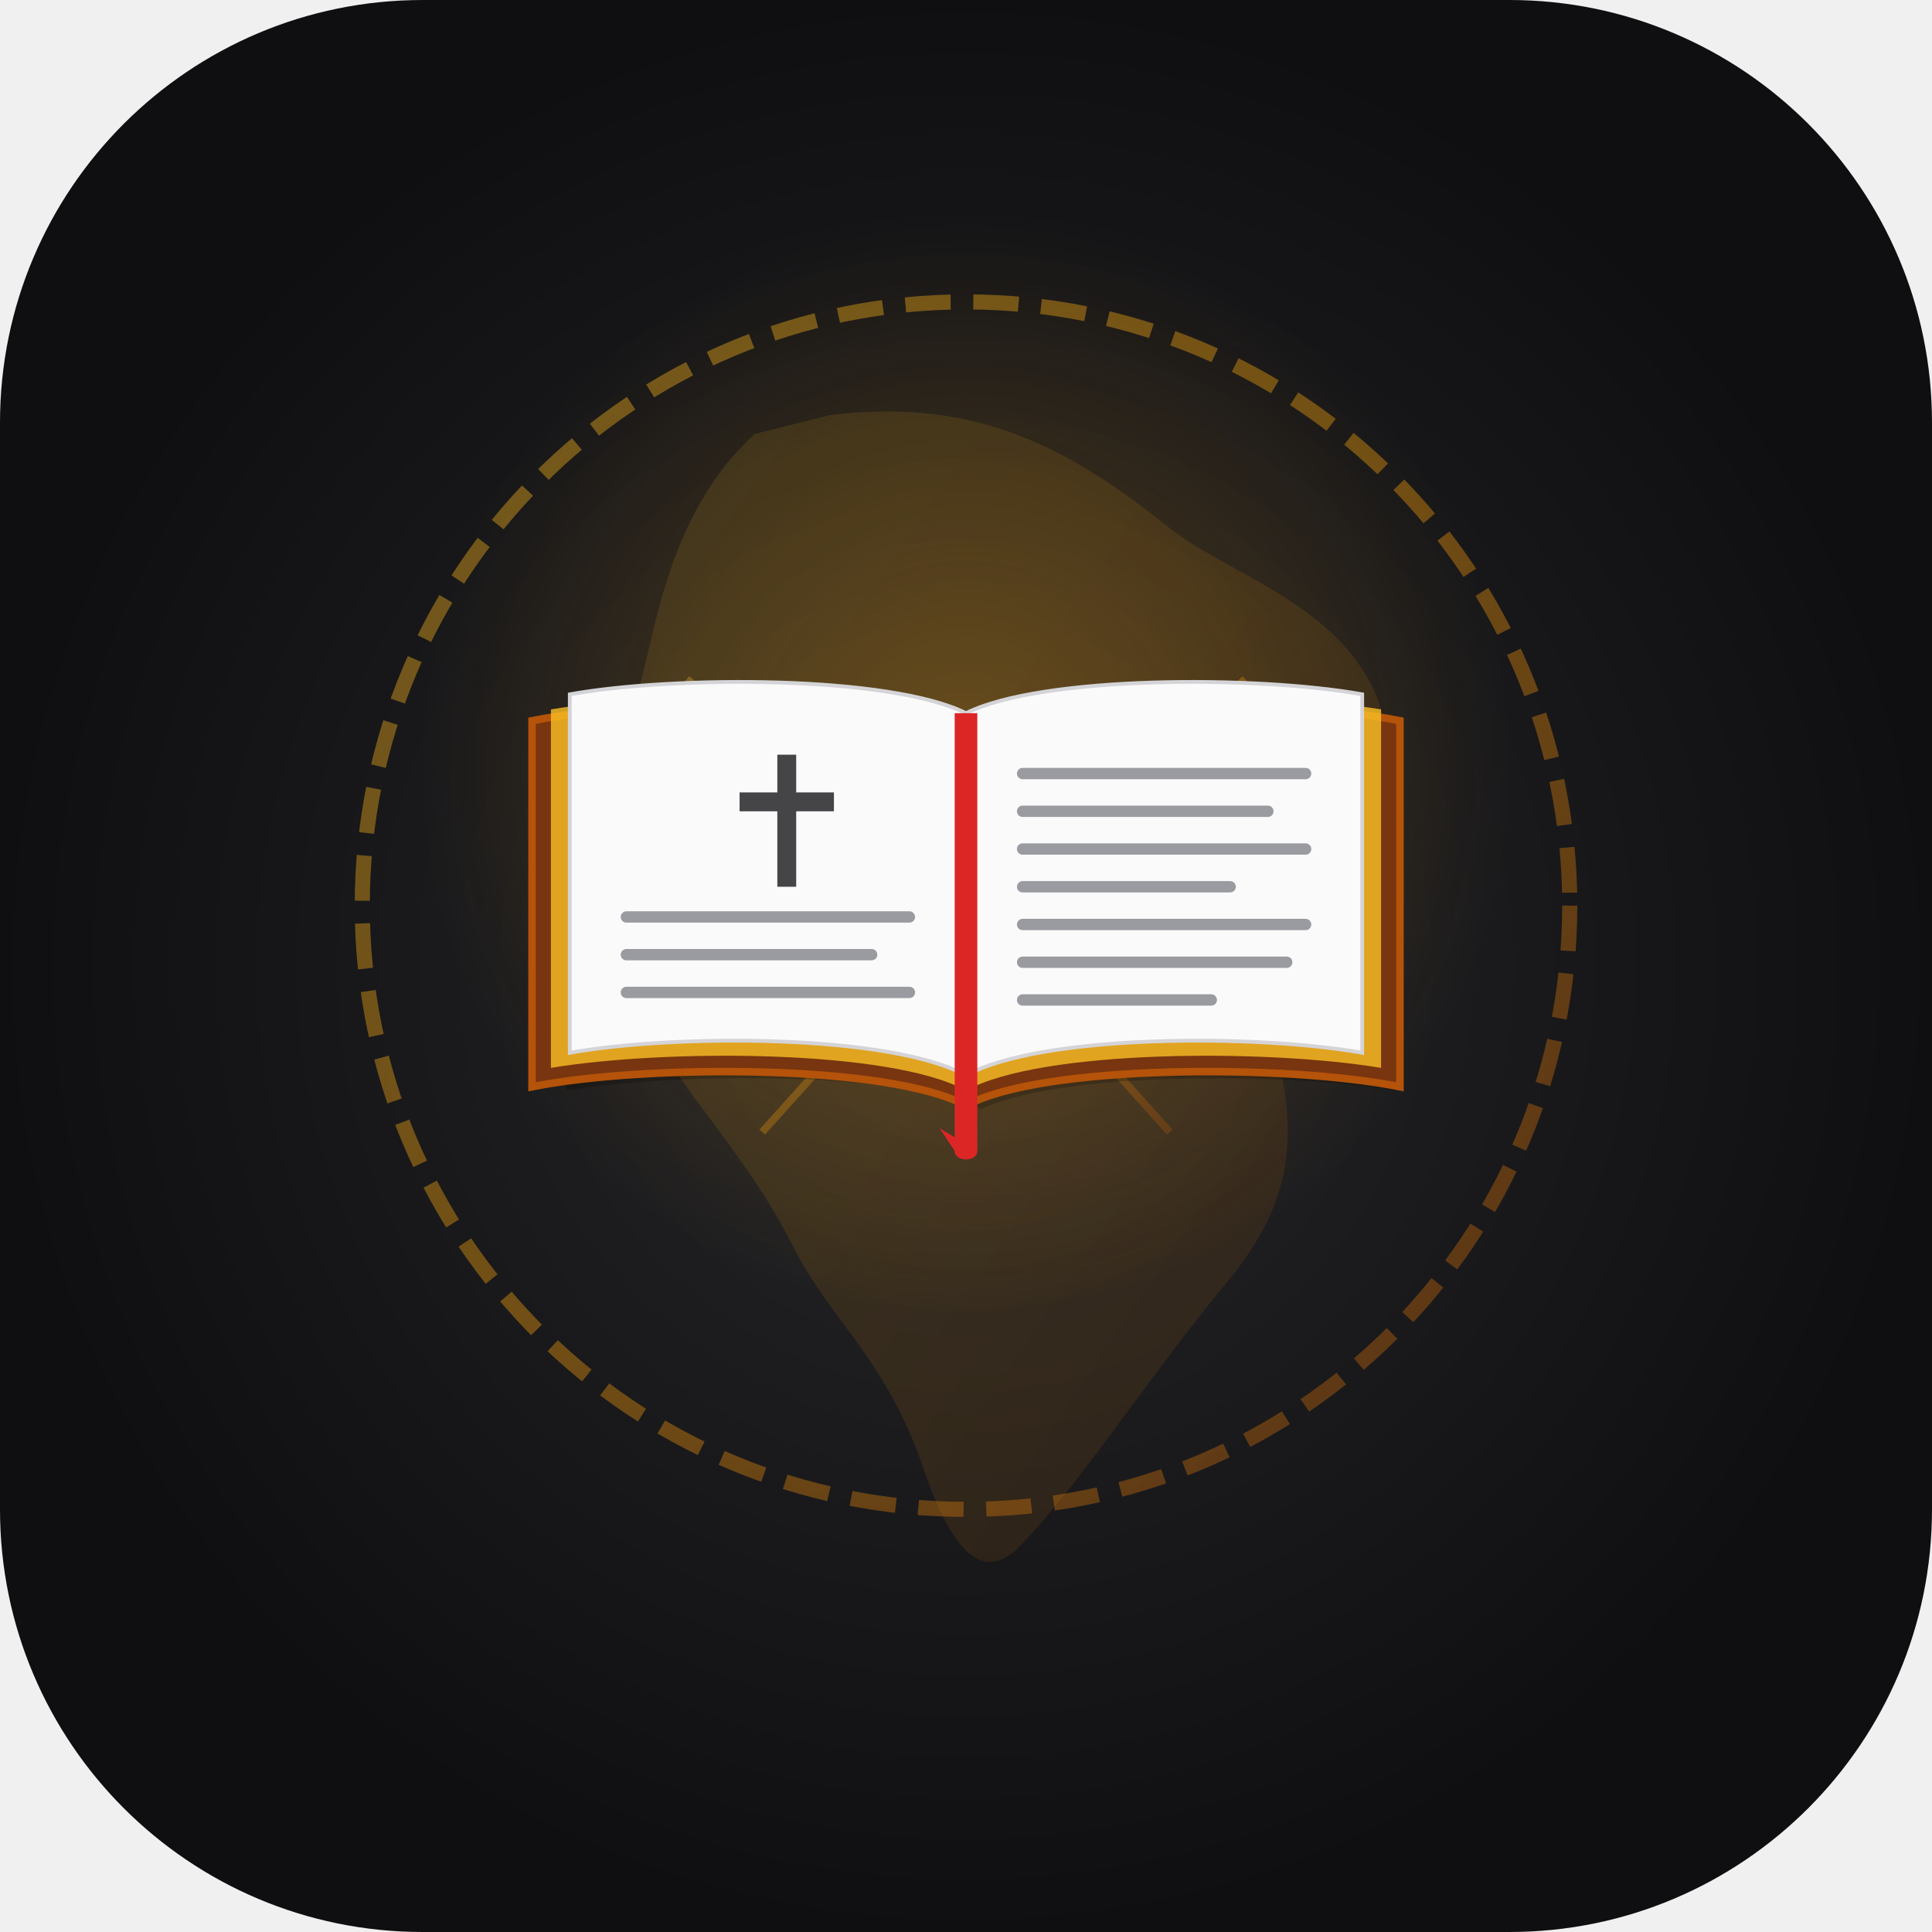
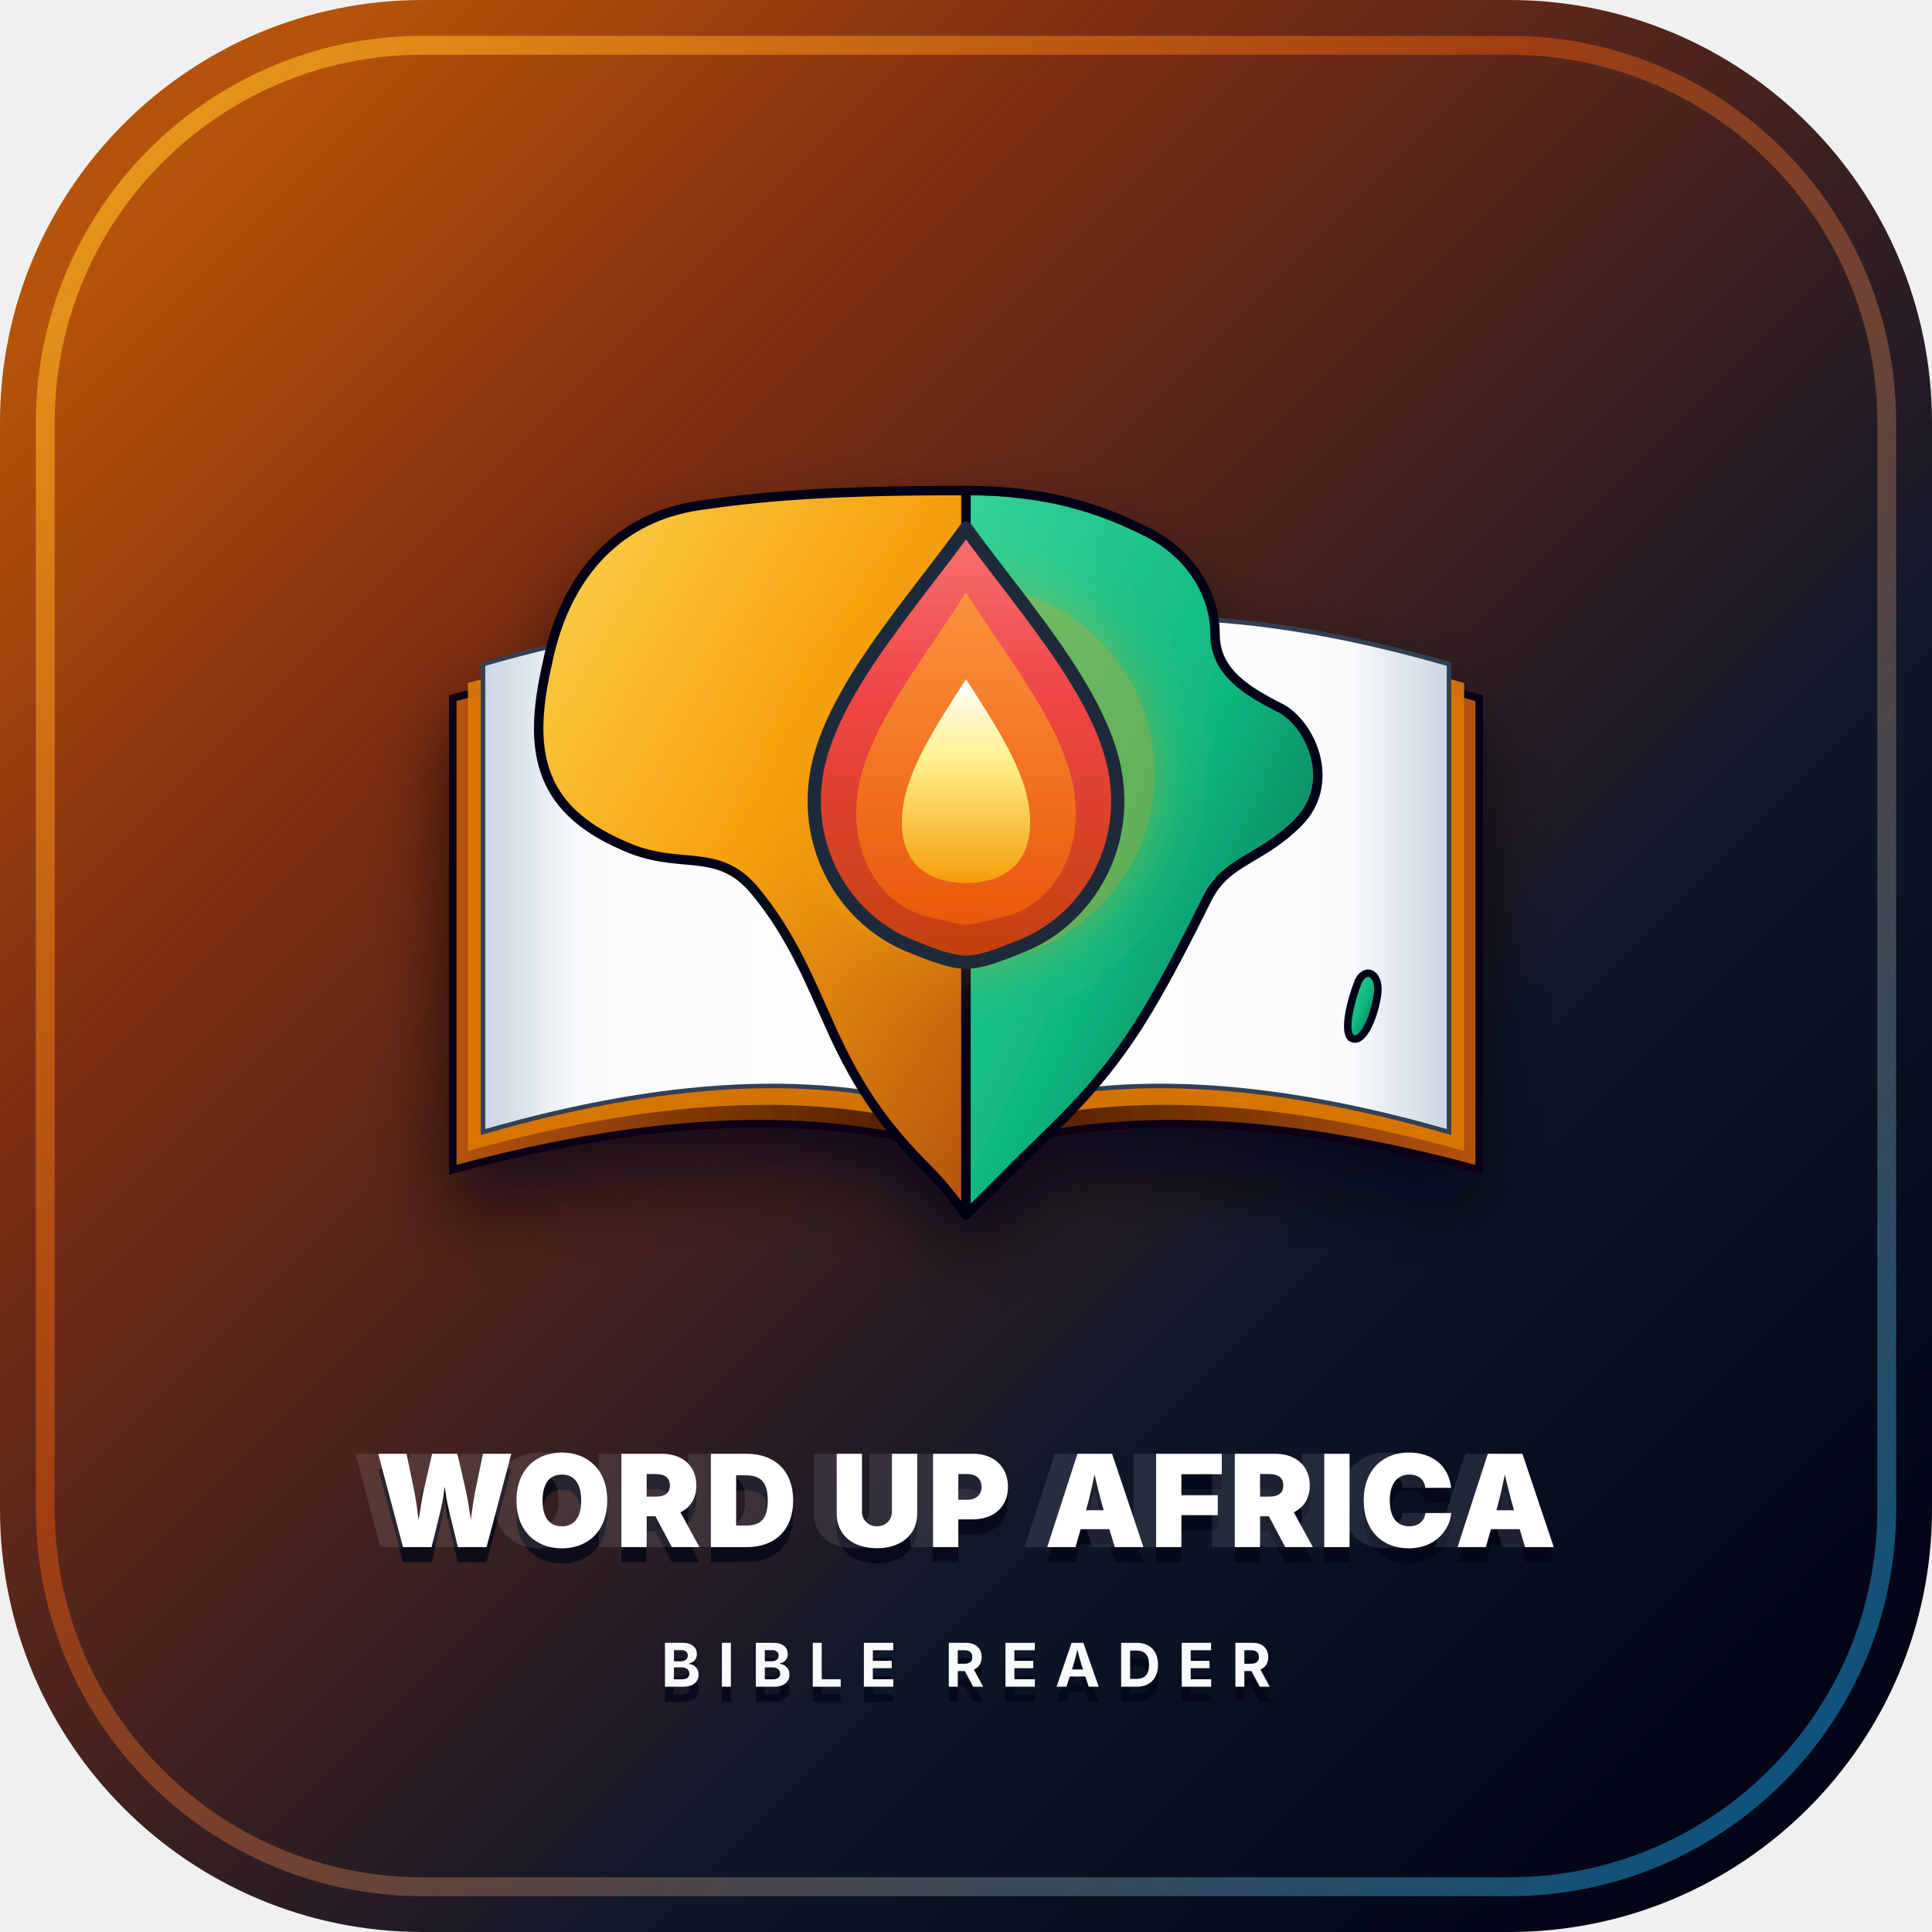
<svg xmlns="http://www.w3.org/2000/svg" viewBox="0 0 512 512" width="100%" height="100%">
  <defs>
-     <radialGradient id="bgGrad" cx="50%" cy="50%" r="50%">
-       <stop offset="0%" stop-color="#27272a" />
-       <stop offset="100%" stop-color="#0f0f11" />
-     </radialGradient>
-     <linearGradient id="goldGrad" x1="0%" y1="0%" x2="100%" y2="100%">
-       <stop offset="0%" stop-color="#fbbf24" />
+     <linearGradient id="bgGrad" x1="10%" y1="10%" x2="90%" y2="90%">
+       <stop offset="0%" stop-color="#b45309" />
+       <stop offset="25%" stop-color="#7c2d12" />
+       <stop offset="70%" stop-color="#0f172a" />
+       <stop offset="100%" stop-color="#020617" />
+     </linearGradient>
+     <linearGradient id="borderGrad" x1="0%" y1="0%" x2="100%" y2="100%">
+       <stop offset="0%" stop-color="#fbbf24" stop-opacity="0.9" />
+       <stop offset="40%" stop-color="#ea580c" stop-opacity="0.6" />
+       <stop offset="100%" stop-color="#0284c7" stop-opacity="0.8" />
+     </linearGradient>
+     <linearGradient id="coverGrad" x1="0%" y1="0%" x2="100%" y2="0%">
+       <stop offset="0%" stop-color="#b45309" />
+       <stop offset="50%" stop-color="#451a03" />
+       <stop offset="100%" stop-color="#b45309" />
+     </linearGradient>
+     <linearGradient id="pageSilverGradLeft" x1="0%" y1="0%" x2="100%" y2="0%">
+       <stop offset="0%" stop-color="#cbd5e1" />
+       <stop offset="20%" stop-color="#f8fafc" />
+       <stop offset="90%" stop-color="#ffffff" />
+       <stop offset="100%" stop-color="#e2e8f0" />
+     </linearGradient>
+     <linearGradient id="pageSilverGradRight" x1="0%" y1="0%" x2="100%" y2="0%">
+       <stop offset="0%" stop-color="#e2e8f0" />
+       <stop offset="10%" stop-color="#ffffff" />
+       <stop offset="80%" stop-color="#f8fafc" />
+       <stop offset="100%" stop-color="#cbd5e1" />
+     </linearGradient>
+     <linearGradient id="africaGoldGrad" x1="0%" y1="0%" x2="100%" y2="100%">
+       <stop offset="0%" stop-color="#fcd34d" />
      <stop offset="50%" stop-color="#f59e0b" />
      <stop offset="100%" stop-color="#b45309" />
    </linearGradient>
-     <radialGradient id="glowGrad" cx="50%" cy="40%" r="40%">
-       <stop offset="0%" stop-color="#f59e0b" stop-opacity="0.25" />
-       <stop offset="100%" stop-color="#f59e0b" stop-opacity="0" />
-     </radialGradient>
+     <linearGradient id="africaGreenGrad" x1="0%" y1="0%" x2="100%" y2="100%">
+       <stop offset="0%" stop-color="#34d399" />
+       <stop offset="50%" stop-color="#10b981" />
+       <stop offset="100%" stop-color="#065f46" />
+     </linearGradient>
+     <linearGradient id="flameOuterGrad" x1="0%" y1="0%" x2="0%" y2="100%">
+       <stop offset="0%" stop-color="#f87171" />
+       <stop offset="40%" stop-color="#ef4444" />
+       <stop offset="100%" stop-color="#c2410c" />
+     </linearGradient>
+     <linearGradient id="flameMiddleGrad" x1="0%" y1="0%" x2="0%" y2="100%">
+       <stop offset="0%" stop-color="#fb923c" />
+       <stop offset="100%" stop-color="#ea580c" />
+     </linearGradient>
+     <linearGradient id="flameInnerGrad" x1="0%" y1="0%" x2="0%" y2="100%">
+       <stop offset="0%" stop-color="#ffffff" />
+       <stop offset="40%" stop-color="#fef08a" />
+       <stop offset="100%" stop-color="#f59e0b" />
+     </linearGradient>
+     <filter id="ambientShadow" x="-20%" y="-20%" width="140%" height="140%">
+       <feDropShadow dx="0" dy="12" stdDeviation="10" flood-color="#020617" flood-opacity="0.65" />
+     </filter>
+     <filter id="flameGlow" x="-30%" y="-30%" width="160%" height="160%">
+       <feGaussianBlur stdDeviation="8" result="blur" />
+       <feComposite in="SourceGraphic" in2="blur" operator="over" />
+     </filter>
  </defs>
  <rect x="0" y="0" width="512" height="512" rx="112" fill="url(#bgGrad)" />
-   <circle cx="256" cy="240" r="180" fill="url(#glowGrad)" />
-   <circle cx="256" cy="240" r="160" fill="none" stroke="url(#goldGrad)" stroke-width="4" stroke-opacity="0.4" stroke-dasharray="12 6" />
-   <path d="M220,110             C260,105 285,120 310,140             C325,152 355,160 365,185             C375,210 330,230 335,260             C340,290 350,310 325,340             C305,364 285,395 270,410             C260,420 252,410 245,390             C235,360 220,350 210,330             C195,300 170,280 162,250             C155,220 165,200 170,180             C174,165 178,135 200,115            Z" fill="url(#goldGrad)" opacity="0.12" />
-   <g stroke="url(#goldGrad)" stroke-width="2" opacity="0.3">
-     <line x1="256" y1="240" x2="256" y2="150" />
-     <line x1="256" y1="240" x2="330" y2="180" />
-     <line x1="256" y1="240" x2="340" y2="240" />
-     <line x1="256" y1="240" x2="310" y2="300" />
-     <line x1="256" y1="240" x2="256" y2="320" />
-     <line x1="256" y1="240" x2="202" y2="300" />
-     <line x1="256" y1="240" x2="172" y2="240" />
-     <line x1="256" y1="240" x2="182" y2="180" />
+   <rect x="12" y="12" width="488" height="488" rx="100" fill="none" stroke="url(#borderGrad)" stroke-width="5" opacity="0.8" />
+   <g filter="url(#ambientShadow)">
+     <g transform="translate(0, 20)">
+       <path d="M 120,290 C 175,275 220,274 256,286 C 292,274 337,275 392,290 L 392,165 C 337,150 292,149 256,161 C 220,149 175,150 120,165 Z" fill="url(#coverGrad)" stroke="#090514" stroke-width="2" />
+       <path d="M 124,285 C 178,270 221,269 256,281 C 291,269 334,270 388,285 L 388,161 C 334,146 291,145 256,157 C 221,145 178,146 124,161 Z" fill="#d97706" opacity="0.95" />
+       <path d="M 128,280 C 180,265 222,264 256,276 L 256,152 C 222,140 180,141 128,156 Z" fill="url(#pageSilverGradLeft)" stroke="#334155" stroke-width="1.2" />
+       <path d="M 384,280 C 332,265 290,264 256,276 L 256,152 C 290,140 332,141 384,156 Z" fill="url(#pageSilverGradRight)" stroke="#334155" stroke-width="1.2" />
+       <path d="M 254,152 L 258,152 L 258,276 L 254,276 Z" fill="#1e293b" opacity="0.5" />
+     </g>
+     <g transform="translate(0, 10)">
+       <path d="M 360,250 C 362,246 366,248 365,254 C 364,260 361,267 358,265 C 356,263 358,255 360,250 Z" fill="url(#africaGreenGrad)" stroke="#020617" stroke-width="2" />
+       <path d="M 256,120                 C 225,120 205,121 185,124                C 165,127 150,141 145,166                C 140,188 142,204 165,214                C 180,221 190,214 200,226                C 210,238 215,251 220,262                C 228,280 236,290 246,300                C 250,304 253,308 256,312                L 256,120 Z" fill="url(#africaGoldGrad)" stroke="#020617" stroke-width="2.5" stroke-linejoin="round" />
+       <path d="M 256,120                C 278,120 292,125 304,131                C 316,137 322,148 322,158                C 322,168 330,173 340,178                C 348,183 354,198 344,208                C 334,218 325,218 320,228                C 315,238 310,248 304,258                C 292,278 280,288 270,298                C 264,304 260,308 256,312                L 256,120 Z" fill="url(#africaGreenGrad)" stroke="#020617" stroke-width="2.5" stroke-linejoin="round" />
+     </g>
+     <circle cx="256" cy="205" r="50" fill="#f59e0b" opacity="0.35" filter="url(#flameGlow)" />
+     <g transform="translate(0, 5)">
+       <path d="M 256,135                C 240,157 218,181 216,203                C 214,223 226,240 242,246                C 247,248 252,250 256,250                C 260,250 265,248 270,246                C 286,240 298,223 296,203                C 294,181 272,157 256,135 Z" fill="url(#flameOuterGrad)" stroke="#1e293b" stroke-width="3.5" stroke-linejoin="round" />
+       <path d="M 256,152                C 244,171 228,190 227,208                C 226,223 234,235 246,238                C 251,239 253,240 256,240                C 259,240 261,239 266,238                C 278,235 286,223 285,208                C 284,190 268,171 256,152 Z" fill="url(#flameMiddleGrad)" />
+       <path d="M 256,175                C 247,189 239,201 239,213                C 239,223 245,229 256,229                C 267,229 273,223 273,213                C 273,201 265,189 256,175 Z" fill="url(#flameInnerGrad)" />
+     </g>
  </g>
-   <g transform="translate(136, 175)">
-     <path d="M120,115 C100,105 40,105 10,110 L10,18 C40,12 100,12 120,25 Z" fill="#000" opacity="0.2" transform="translate(4, 4)" />
-     <path d="M120,115 C140,105 200,105 230,110 L230,18 C200,12 140,12 120,25 Z" fill="#000" opacity="0.2" transform="translate(4, 4)" />
-     <path d="M120,118 C100,107 35,107 5,113 L5,16 C35,10 100,10 120,22 Z" fill="#78350f" stroke="#b45309" stroke-width="2" />
-     <path d="M120,118 C140,107 205,107 235,113 L235,16 C205,10 140,10 120,22 Z" fill="#78350f" stroke="#b45309" stroke-width="2" />
-     <path d="M120,114 C100,103 40,103 10,108 L10,13 C40,8 100,8 120,18 Z" fill="#fbbf24" opacity="0.8" />
-     <path d="M120,114 C140,103 200,103 230,108 L230,13 C200,8 140,8 120,18 Z" fill="#fbbf24" opacity="0.8" />
-     <path d="M120,110 C100,99 43,99 15,104 L15,9 C43,4 100,4 120,14 Z" fill="#fafafa" stroke="#d4d4d8" stroke-width="1" />
-     <path d="M120,110 C140,99 197,99 225,104 L225,9 C197,4 140,4 120,14 Z" fill="#fafafa" stroke="#d4d4d8" stroke-width="1" />
-     <path d="M117,14 L117,130 C117,133 123,133 123,130 L123,14 Z" fill="#dc2626" />
-     <path d="M117,130 L113,124 L123,130" fill="#dc2626" />
-     <path d="M60,35 L70,35 L70,25 L75,25 L75,35 L85,35 L85,40 L75,40 L75,60 L70,60 L70,40 L60,40 Z" fill="#18181b" opacity="0.8" />
-     <line x1="30" y1="68" x2="105" y2="68" stroke="#71717a" stroke-width="3" stroke-linecap="round" opacity="0.7" />
-     <line x1="30" y1="78" x2="95" y2="78" stroke="#71717a" stroke-width="3" stroke-linecap="round" opacity="0.7" />
-     <line x1="30" y1="88" x2="105" y2="88" stroke="#71717a" stroke-width="3" stroke-linecap="round" opacity="0.7" />
-     <line x1="135" y1="30" x2="210" y2="30" stroke="#71717a" stroke-width="3" stroke-linecap="round" opacity="0.7" />
-     <line x1="135" y1="40" x2="200" y2="40" stroke="#71717a" stroke-width="3" stroke-linecap="round" opacity="0.7" />
-     <line x1="135" y1="50" x2="210" y2="50" stroke="#71717a" stroke-width="3" stroke-linecap="round" opacity="0.7" />
-     <line x1="135" y1="60" x2="190" y2="60" stroke="#71717a" stroke-width="3" stroke-linecap="round" opacity="0.7" />
-     <line x1="135" y1="70" x2="210" y2="70" stroke="#71717a" stroke-width="3" stroke-linecap="round" opacity="0.7" />
-     <line x1="135" y1="80" x2="205" y2="80" stroke="#71717a" stroke-width="3" stroke-linecap="round" opacity="0.7" />
-     <line x1="135" y1="90" x2="185" y2="90" stroke="#71717a" stroke-width="3" stroke-linecap="round" opacity="0.7" />
+   <g font-family="'Space Grotesk', 'Inter', system-ui, -apple-system, sans-serif" text-anchor="middle">
+     <text x="256" y="414" font-weight="900" font-size="34" fill="#020617" opacity="0.75" letter-spacing="1">WORD UP AFRICA</text>
+     <text x="256" y="451" font-weight="700" font-size="16" fill="#020617" opacity="0.75" letter-spacing="4.5">BIBLE READER</text>
+     <text x="250" y="410" font-weight="900" font-size="34" fill="#ffffff" letter-spacing="1" opacity="0.1">WORD UP AFRICA</text>
+     <text x="256" y="410" font-weight="900" font-size="34" fill="#ffffff" letter-spacing="1">WORD UP AFRICA</text>
+     <text x="256" y="447" font-weight="700" font-size="16" fill="#f8fafc" letter-spacing="4.5">BIBLE READER</text>
  </g>
</svg>
